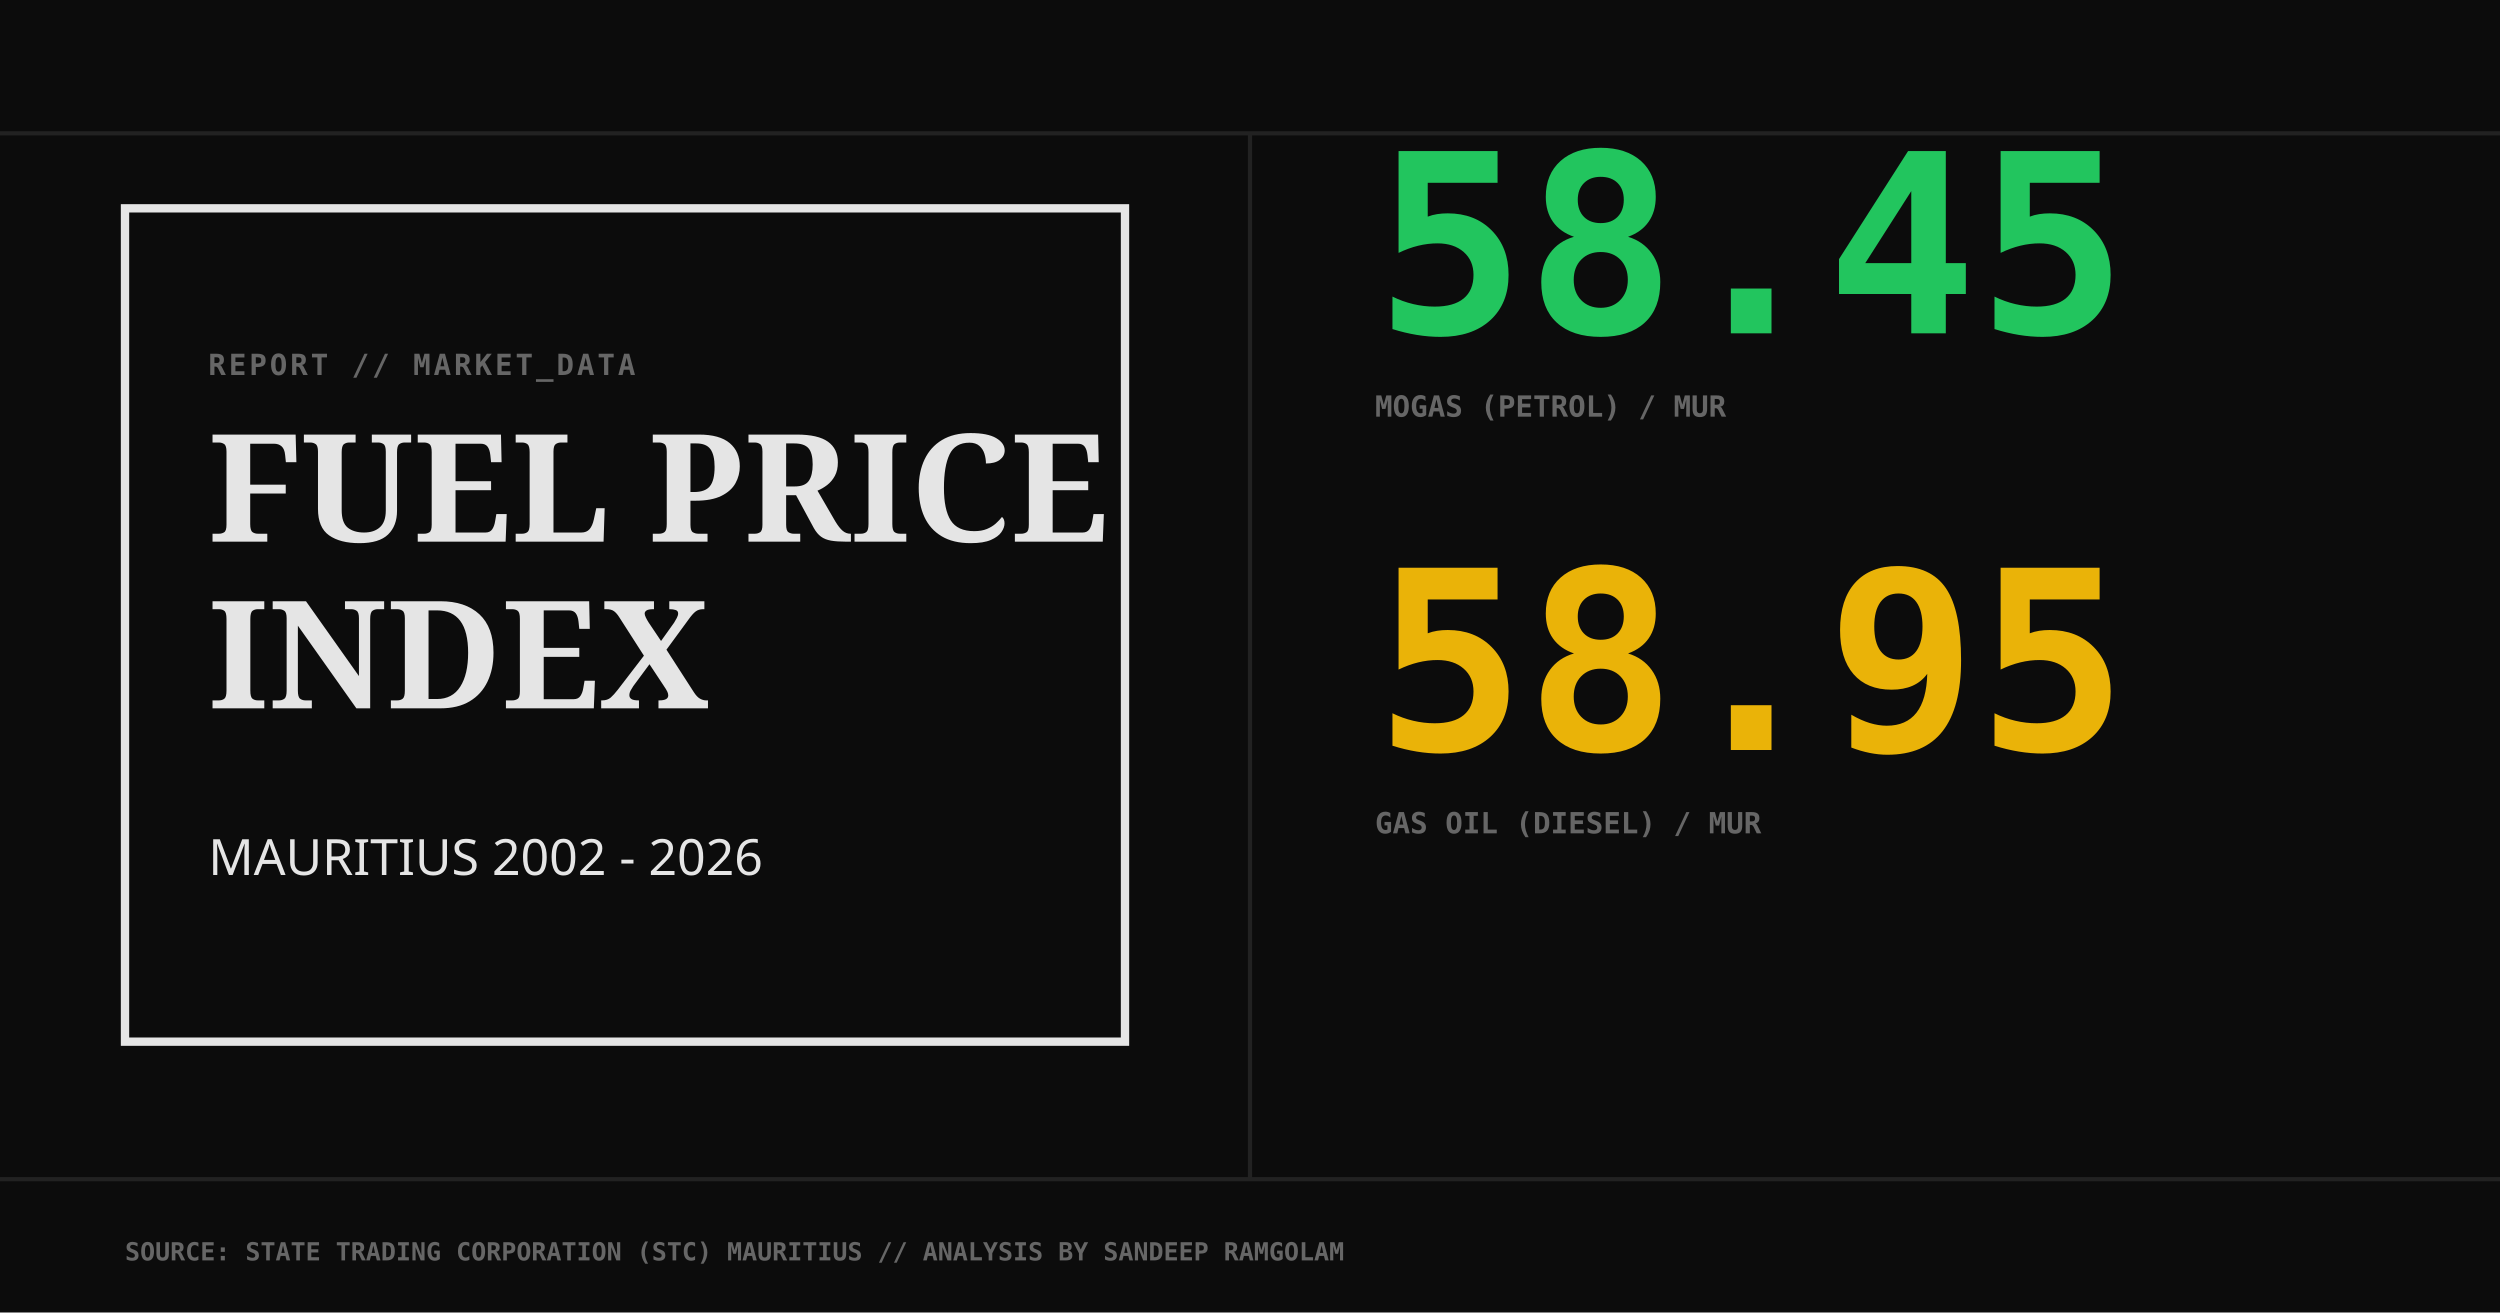
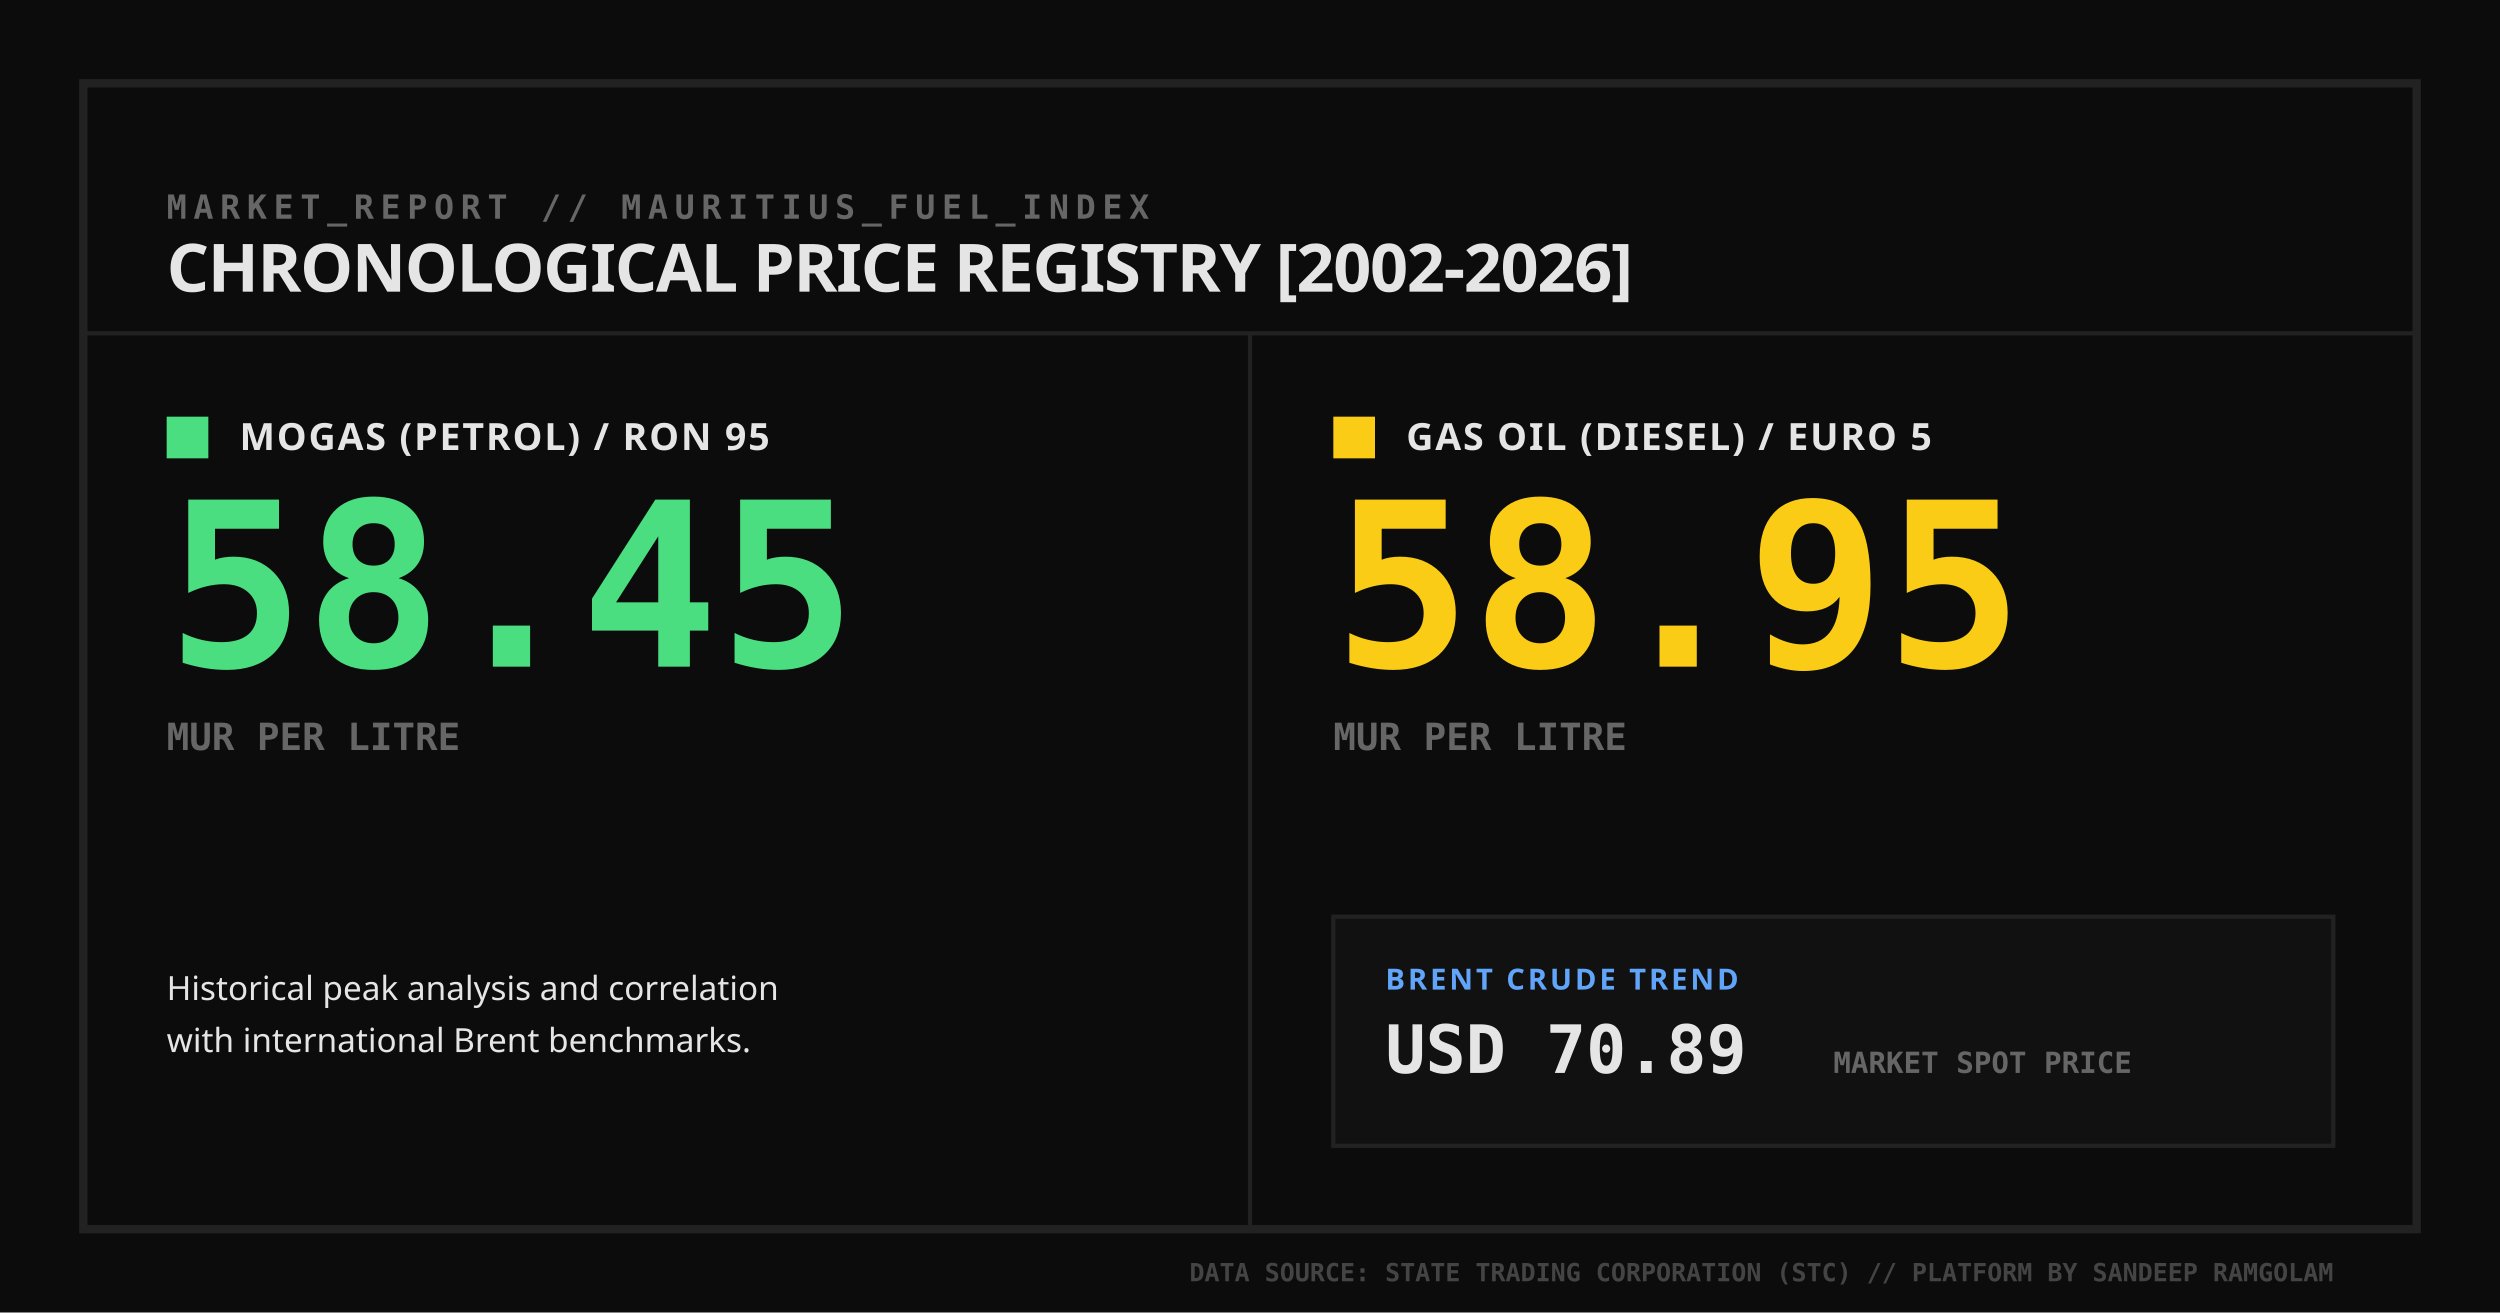
<svg xmlns="http://www.w3.org/2000/svg" width="1200" height="630" viewBox="0 0 1200 630" fill="none">
  <rect width="1200" height="630" fill="#0c0c0c" />
-   <path d="M0 64H1200" stroke="#222" stroke-width="2" />
-   <path d="M0 566H1200" stroke="#222" stroke-width="2" />
-   <path d="M600 64V566" stroke="#222" stroke-width="2" />
-   <rect x="60" y="100" width="480" height="400" fill="none" stroke="#e5e5e5" stroke-width="4" />
-   <text x="100" y="180" fill="#666" font-family="monospace" font-size="14" font-weight="700" letter-spacing="0.1em">REPORT // MARKET_DATA</text>
-   <text x="100" y="260" fill="#e5e5e5" font-family="serif" font-size="72" font-weight="800">FUEL PRICE</text>
-   <text x="100" y="340" fill="#e5e5e5" font-family="serif" font-size="72" font-weight="800">INDEX</text>
-   <text x="100" y="420" fill="#e5e5e5" font-family="sans-serif" font-size="24" font-weight="500">MAURITIUS 2002 - 2026</text>
-   <text x="660" y="160" fill="#22c55e" font-family="monospace" font-size="120" font-weight="800">58.45</text>
-   <text x="660" y="200" fill="#666" font-family="monospace" font-size="14" font-weight="700">MOGAS (PETROL) / MUR</text>
-   <text x="660" y="360" fill="#eab308" font-family="monospace" font-size="120" font-weight="800">58.95</text>
-   <text x="660" y="400" fill="#666" font-family="monospace" font-size="14" font-weight="700">GAS OIL (DIESEL) / MUR</text>
-   <text x="60" y="605" fill="#666" font-family="monospace" font-size="12" font-weight="700">SOURCE: STATE TRADING CORPORATION (STC) MAURITIUS // ANALYSIS BY SANDEEP RAMGOLAM</text>
+   <rect x="40" y="40" width="1120" height="550" stroke="#222" stroke-width="4" />
+   <path d="M40 160H1160" stroke="#222" stroke-width="2" />
+   <path d="M600 160V590" stroke="#222" stroke-width="2" />
+   <text x="80" y="105" fill="#666" font-family="monospace" font-size="16" font-weight="700" letter-spacing="0.2em">MARKET_REPORT // MAURITIUS_FUEL_INDEX</text>
+   <text x="80" y="140" fill="#e5e5e5" font-family="sans-serif" font-size="32" font-weight="800" letter-spacing="-0.02em">CHRONOLOGICAL PRICE REGISTRY [2002-2026]</text>
+   <rect x="80" y="200" width="20" height="20" fill="#4ade80" />
+   <text x="115" y="216" fill="#e5e5e5" font-family="sans-serif" font-size="18" font-weight="700" letter-spacing="0.05em">MOGAS (PETROL) / RON 95</text>
+   <text x="80" y="320" fill="#4ade80" font-family="monospace" font-size="110" font-weight="800">58.45</text>
+   <text x="80" y="360" fill="#666" font-family="monospace" font-size="18" font-weight="700">MUR PER LITRE</text>
+   <text x="80" y="480" fill="#e5e5e5" font-family="sans-serif" font-size="16" font-weight="500" line-height="1.5">
+     <tspan x="80" dy="0">Historical peak analysis and correlation</tspan>
+     <tspan x="80" dy="25">with international Brent benchmarks.</tspan>
+   </text>
+   <rect x="640" y="200" width="20" height="20" fill="#facc15" />
+   <text x="675" y="216" fill="#e5e5e5" font-family="sans-serif" font-size="18" font-weight="700" letter-spacing="0.05em">GAS OIL (DIESEL) / EURO 5</text>
+   <text x="640" y="320" fill="#facc15" font-family="monospace" font-size="110" font-weight="800">58.95</text>
+   <text x="640" y="360" fill="#666" font-family="monospace" font-size="18" font-weight="700">MUR PER LITRE</text>
+   <rect x="640" y="440" width="480" height="110" fill="#111" stroke="#222" stroke-width="2" />
+   <text x="665" y="475" fill="#60a5fa" font-family="sans-serif" font-size="14" font-weight="800" letter-spacing="0.1em">BRENT CRUDE TREND</text>
+   <text x="665" y="515" fill="#e5e5e5" font-family="monospace" font-size="32" font-weight="800">USD 70.89</text>
+   <text x="880" y="515" fill="#666" font-family="monospace" font-size="14" font-weight="700">MARKET SPOT PRICE</text>
+   <text x="1120" y="615" fill="#444" font-family="monospace" font-size="12" font-weight="700" text-anchor="end">DATA SOURCE: STATE TRADING CORPORATION (STC) // PLATFORM BY SANDEEP RAMGOLAM</text>
</svg>
